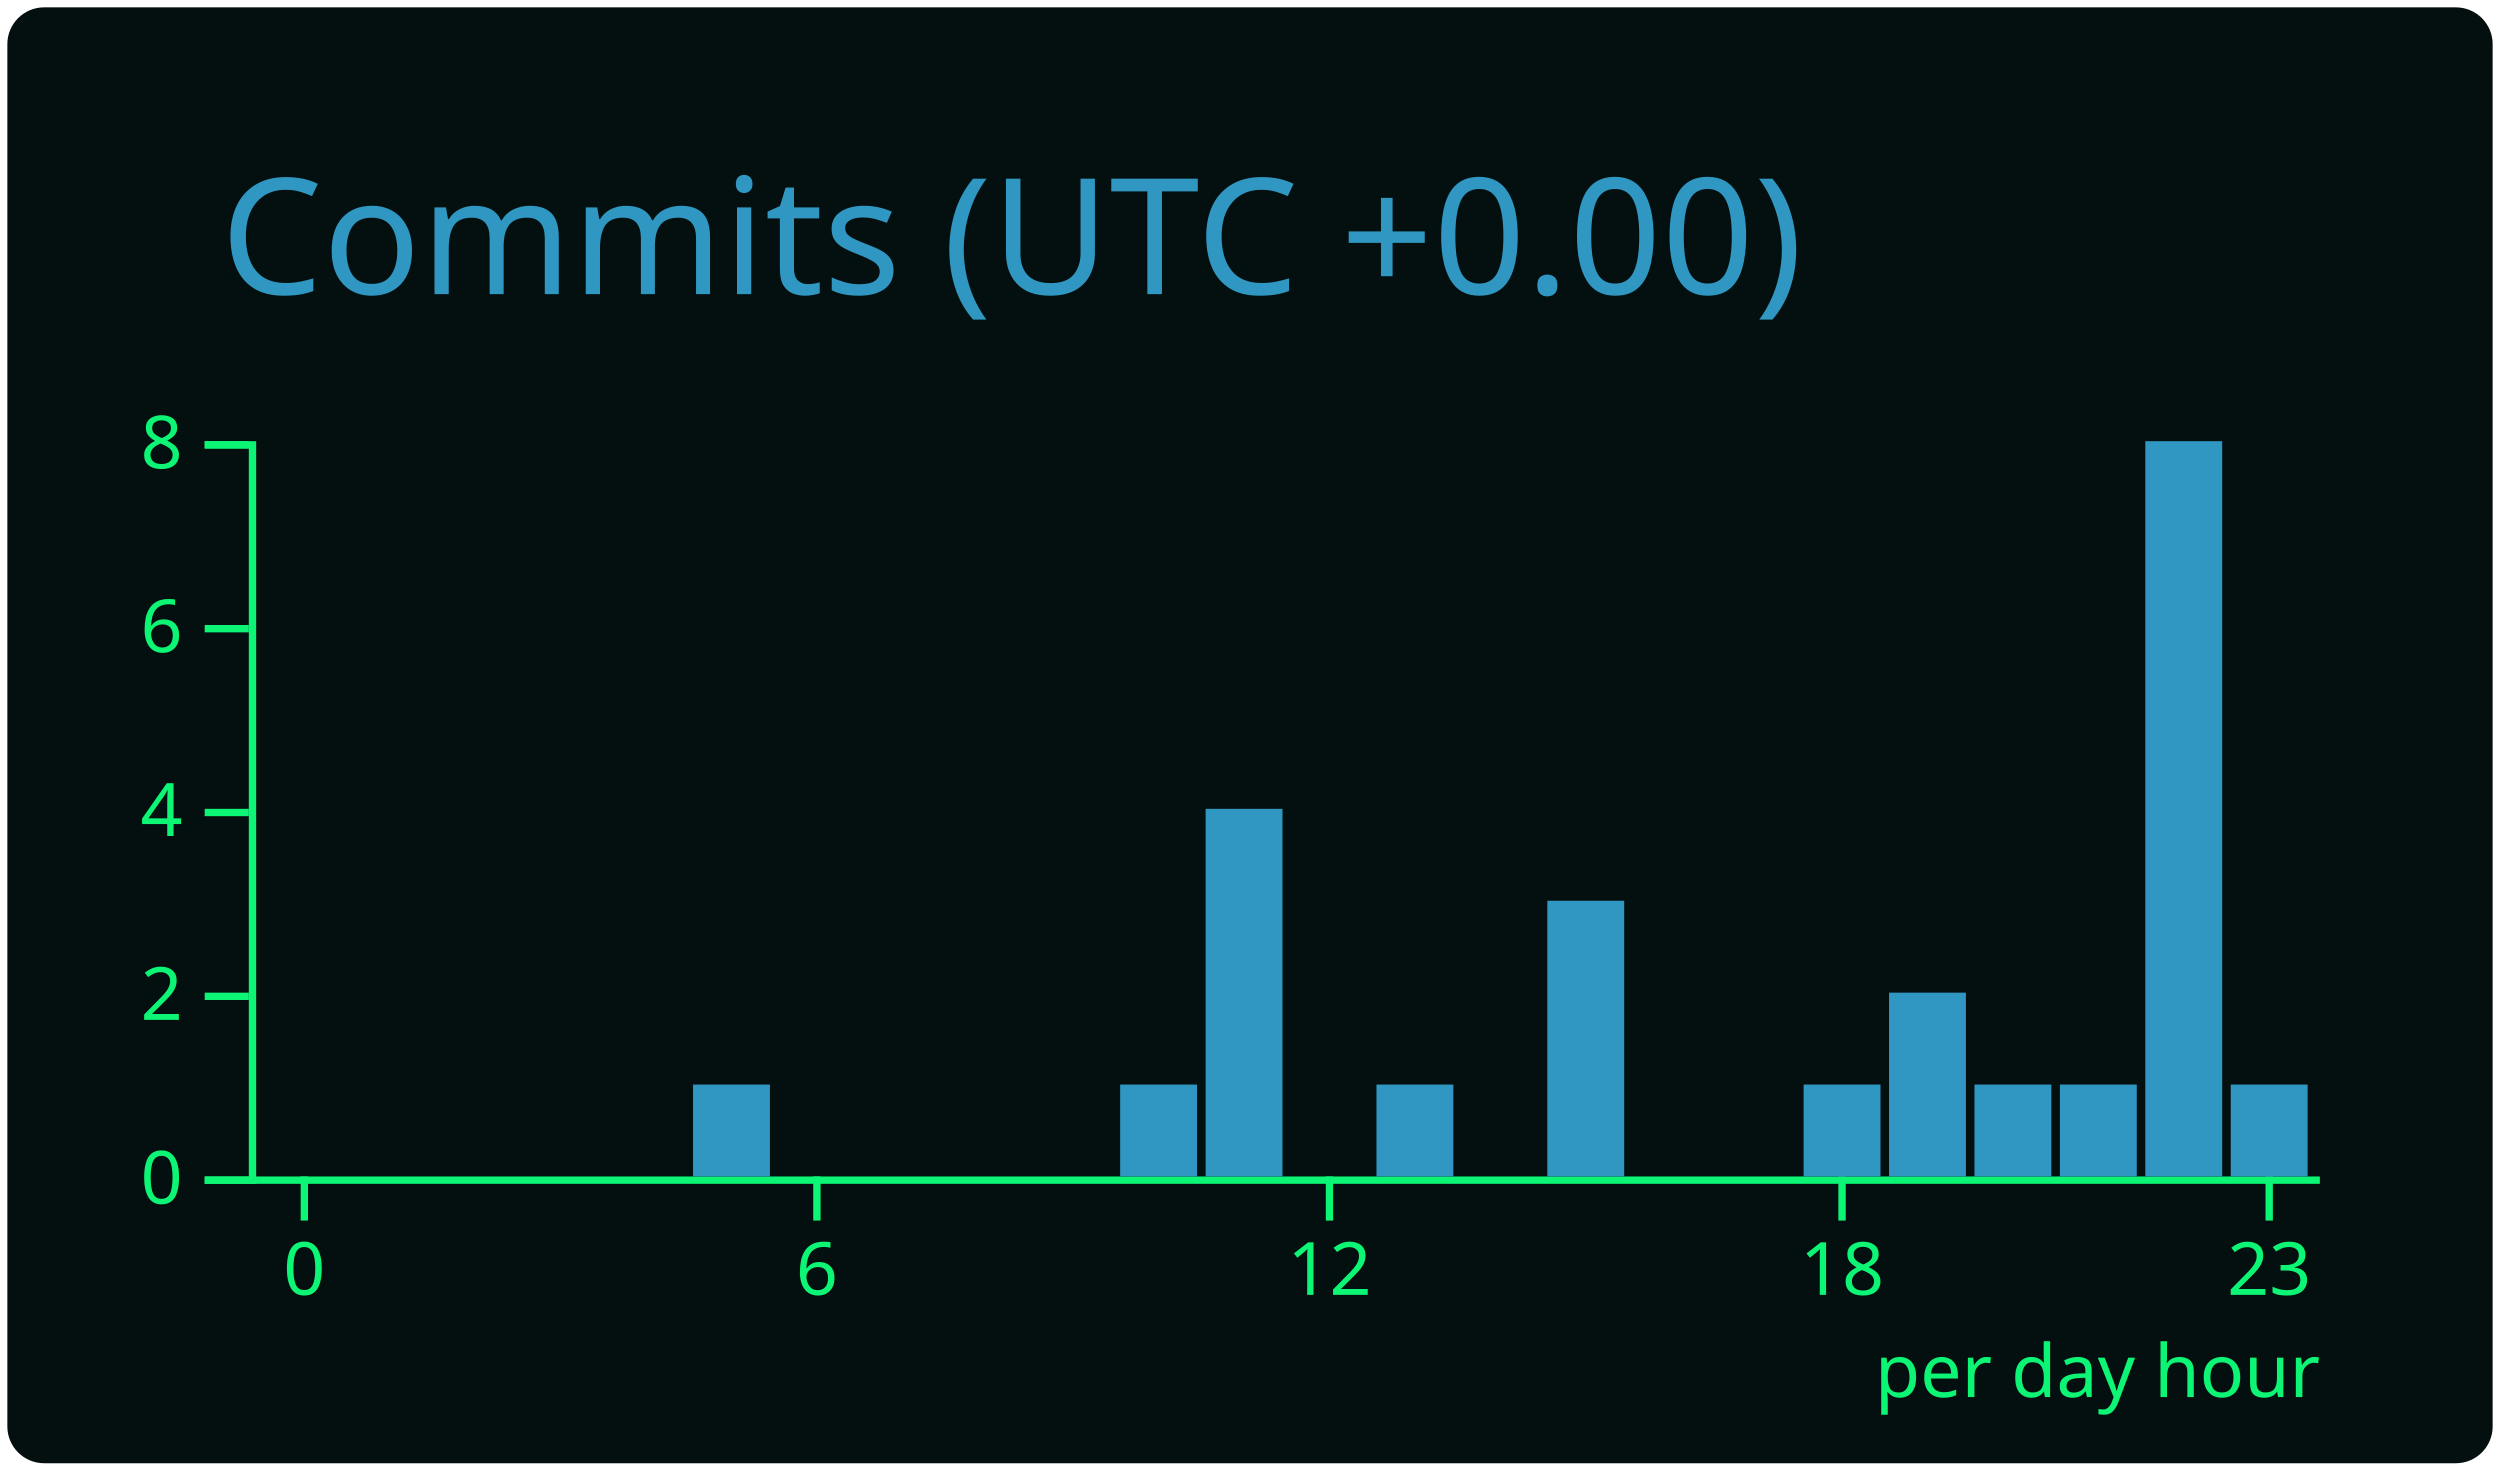
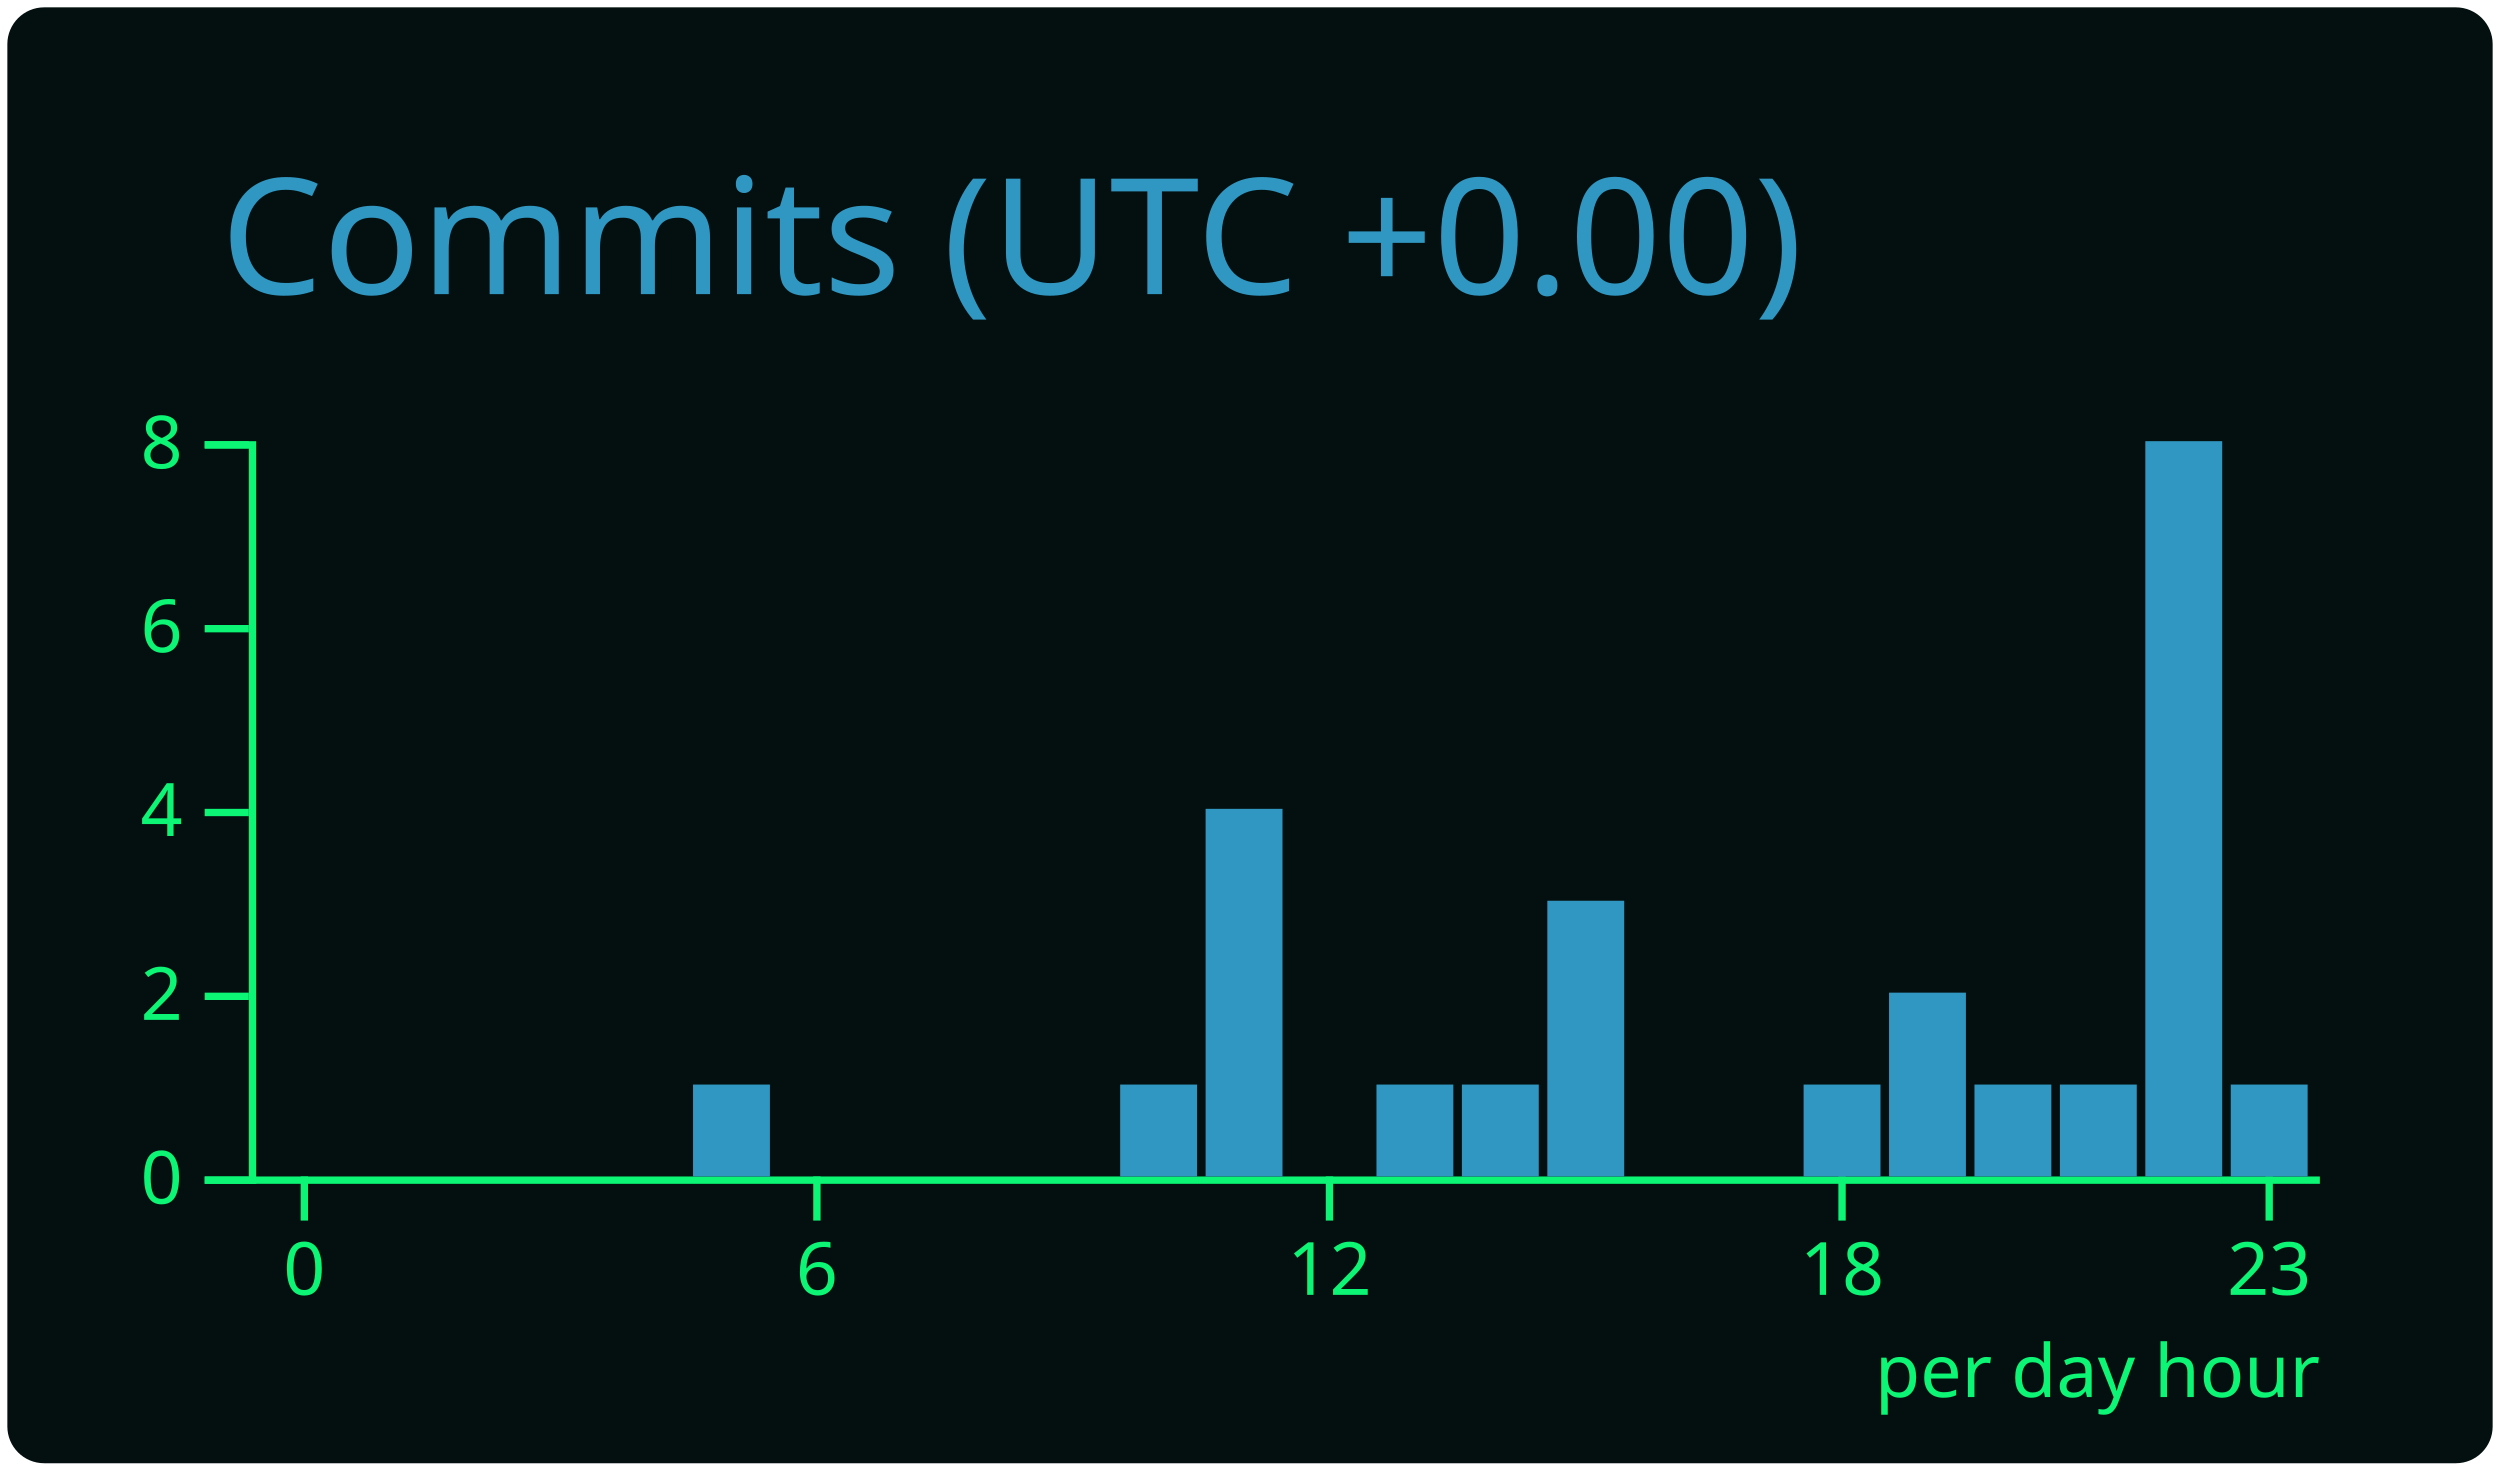
<svg xmlns="http://www.w3.org/2000/svg" width="340" height="200" viewBox="0 0 340 200">
  <style>* {
          font-family: 'Segoe UI', Ubuntu, "Helvetica Neue", Sans-Serif
        }</style>
  <g class="gpsc-root">
    <rect x="1" y="1" rx="5" ry="5" height="99%" width="99.412%" stroke="#000000" stroke-width="1" fill="#040f0f" stroke-opacity="0" />
    <text x="30" y="40" class="gpsc-item" style="--gpsc-i: 0; font-size: 22px; fill: #2f97c1;">Commits (UTC +0.00)</text>
    <g transform="translate(0,40)">
      <g color="#2f97c1" transform="translate(35,20)">
        <g color="#0cf574" transform="translate(0,100)" fill="none" font-size="10" font-family="sans-serif" text-anchor="middle">
          <path class="domain" stroke="currentColor" d="M-1.162,0.5H280.5" />
          <g class="tick" opacity="1" transform="translate(6.390041,0)">
            <line stroke="currentColor" y2="6" />
            <text fill="currentColor" y="9" dy="0.71em">0</text>
          </g>
          <g class="tick" opacity="1" transform="translate(76.09959,0)">
            <line stroke="currentColor" y2="6" />
            <text fill="currentColor" y="9" dy="0.71em">6</text>
          </g>
          <g class="tick" opacity="1" transform="translate(145.8091,0)">
            <line stroke="currentColor" y2="6" />
            <text fill="currentColor" y="9" dy="0.71em">12</text>
          </g>
          <g class="tick" opacity="1" transform="translate(215.5187,0)">
            <line stroke="currentColor" y2="6" />
            <text fill="currentColor" y="9" dy="0.71em">18</text>
          </g>
          <g class="tick" opacity="1" transform="translate(273.61,0)">
            <line stroke="currentColor" y2="6" />
            <text fill="currentColor" y="9" dy="0.71em">23</text>
          </g>
        </g>
        <g color="#0cf574" transform="translate(-1.161826,0)" fill="none" font-size="10" font-family="sans-serif" text-anchor="end">
          <path class="domain" stroke="currentColor" d="M-6,100.5H0.5V0.5H-6" />
          <g class="tick" opacity="1" transform="translate(0,100.5)">
            <line stroke="currentColor" x2="-6" />
            <text fill="currentColor" x="-9" dy="0.32em">0</text>
          </g>
          <g class="tick" opacity="1" transform="translate(0,75.5)">
            <line stroke="currentColor" x2="-6" />
            <text fill="currentColor" x="-9" dy="0.32em">2</text>
          </g>
          <g class="tick" opacity="1" transform="translate(0,50.5)">
            <line stroke="currentColor" x2="-6" />
            <text fill="currentColor" x="-9" dy="0.32em">4</text>
          </g>
          <g class="tick" opacity="1" transform="translate(0,25.5)">
            <line stroke="currentColor" x2="-6" />
            <text fill="currentColor" x="-9" dy="0.32em">6</text>
          </g>
          <g class="tick" opacity="1" transform="translate(0,0.5)">
            <line stroke="currentColor" x2="-6" />
            <text fill="currentColor" x="-9" dy="0.32em">8</text>
          </g>
        </g>
        <rect class="bar" style="--gpsc-i: 0;" fill="#2f97c1" x="1.162" y="100" width="10.456" height="0" />
        <rect class="bar" style="--gpsc-i: 1;" fill="#2f97c1" x="12.78" y="100" width="10.456" height="0" />
        <rect class="bar" style="--gpsc-i: 2;" fill="#2f97c1" x="24.398" y="100" width="10.456" height="0" />
        <rect class="bar" style="--gpsc-i: 3;" fill="#2f97c1" x="36.017" y="100" width="10.456" height="0" />
        <rect class="bar" style="--gpsc-i: 4;" fill="#2f97c1" x="47.635" y="100" width="10.456" height="0" />
        <rect class="bar" style="--gpsc-i: 5;" fill="#2f97c1" x="59.253" y="87.5" width="10.456" height="12.5" />
        <rect class="bar" style="--gpsc-i: 6;" fill="#2f97c1" x="70.871" y="100" width="10.456" height="0" />
        <rect class="bar" style="--gpsc-i: 7;" fill="#2f97c1" x="82.49" y="100" width="10.456" height="0" />
        <rect class="bar" style="--gpsc-i: 8;" fill="#2f97c1" x="94.108" y="100" width="10.456" height="0" />
        <rect class="bar" style="--gpsc-i: 9;" fill="#2f97c1" x="105.726" y="100" width="10.456" height="0" />
        <rect class="bar" style="--gpsc-i: 10;" fill="#2f97c1" x="117.344" y="87.5" width="10.456" height="12.5" />
        <rect class="bar" style="--gpsc-i: 11;" fill="#2f97c1" x="128.963" y="50" width="10.456" height="50" />
        <rect class="bar" style="--gpsc-i: 12;" fill="#2f97c1" x="140.581" y="100" width="10.456" height="0" />
        <rect class="bar" style="--gpsc-i: 13;" fill="#2f97c1" x="152.199" y="87.5" width="10.456" height="12.5" />
-         <rect class="bar" style="--gpsc-i: 14;" fill="#2f97c1" x="163.817" y="100" width="10.456" height="0" />
+         <rect class="bar" style="--gpsc-i: 14;" fill="#2f97c1" x="163.817" y="87.5" width="10.456" height="12.5" />
        <rect class="bar" style="--gpsc-i: 15;" fill="#2f97c1" x="175.436" y="62.5" width="10.456" height="37.5" />
        <rect class="bar" style="--gpsc-i: 16;" fill="#2f97c1" x="187.054" y="100" width="10.456" height="0" />
        <rect class="bar" style="--gpsc-i: 17;" fill="#2f97c1" x="198.672" y="100" width="10.456" height="0" />
        <rect class="bar" style="--gpsc-i: 18;" fill="#2f97c1" x="210.29" y="87.5" width="10.456" height="12.5" />
        <rect class="bar" style="--gpsc-i: 19;" fill="#2f97c1" x="221.909" y="75" width="10.456" height="25" />
        <rect class="bar" style="--gpsc-i: 20;" fill="#2f97c1" x="233.527" y="87.5" width="10.456" height="12.5" />
        <rect class="bar" style="--gpsc-i: 21;" fill="#2f97c1" x="245.145" y="87.5" width="10.456" height="12.5" />
        <rect class="bar" style="--gpsc-i: 22;" fill="#2f97c1" x="256.763" y="0" width="10.456" height="100" />
        <rect class="bar" style="--gpsc-i: 23;" fill="#2f97c1" x="268.382" y="87.5" width="10.456" height="12.5" />
        <g>
          <text y="130" x="220" style="fill: #0cf574; font-size: 10px;">per day hour</text>
        </g>
      </g>
    </g>
  </g>
</svg>
